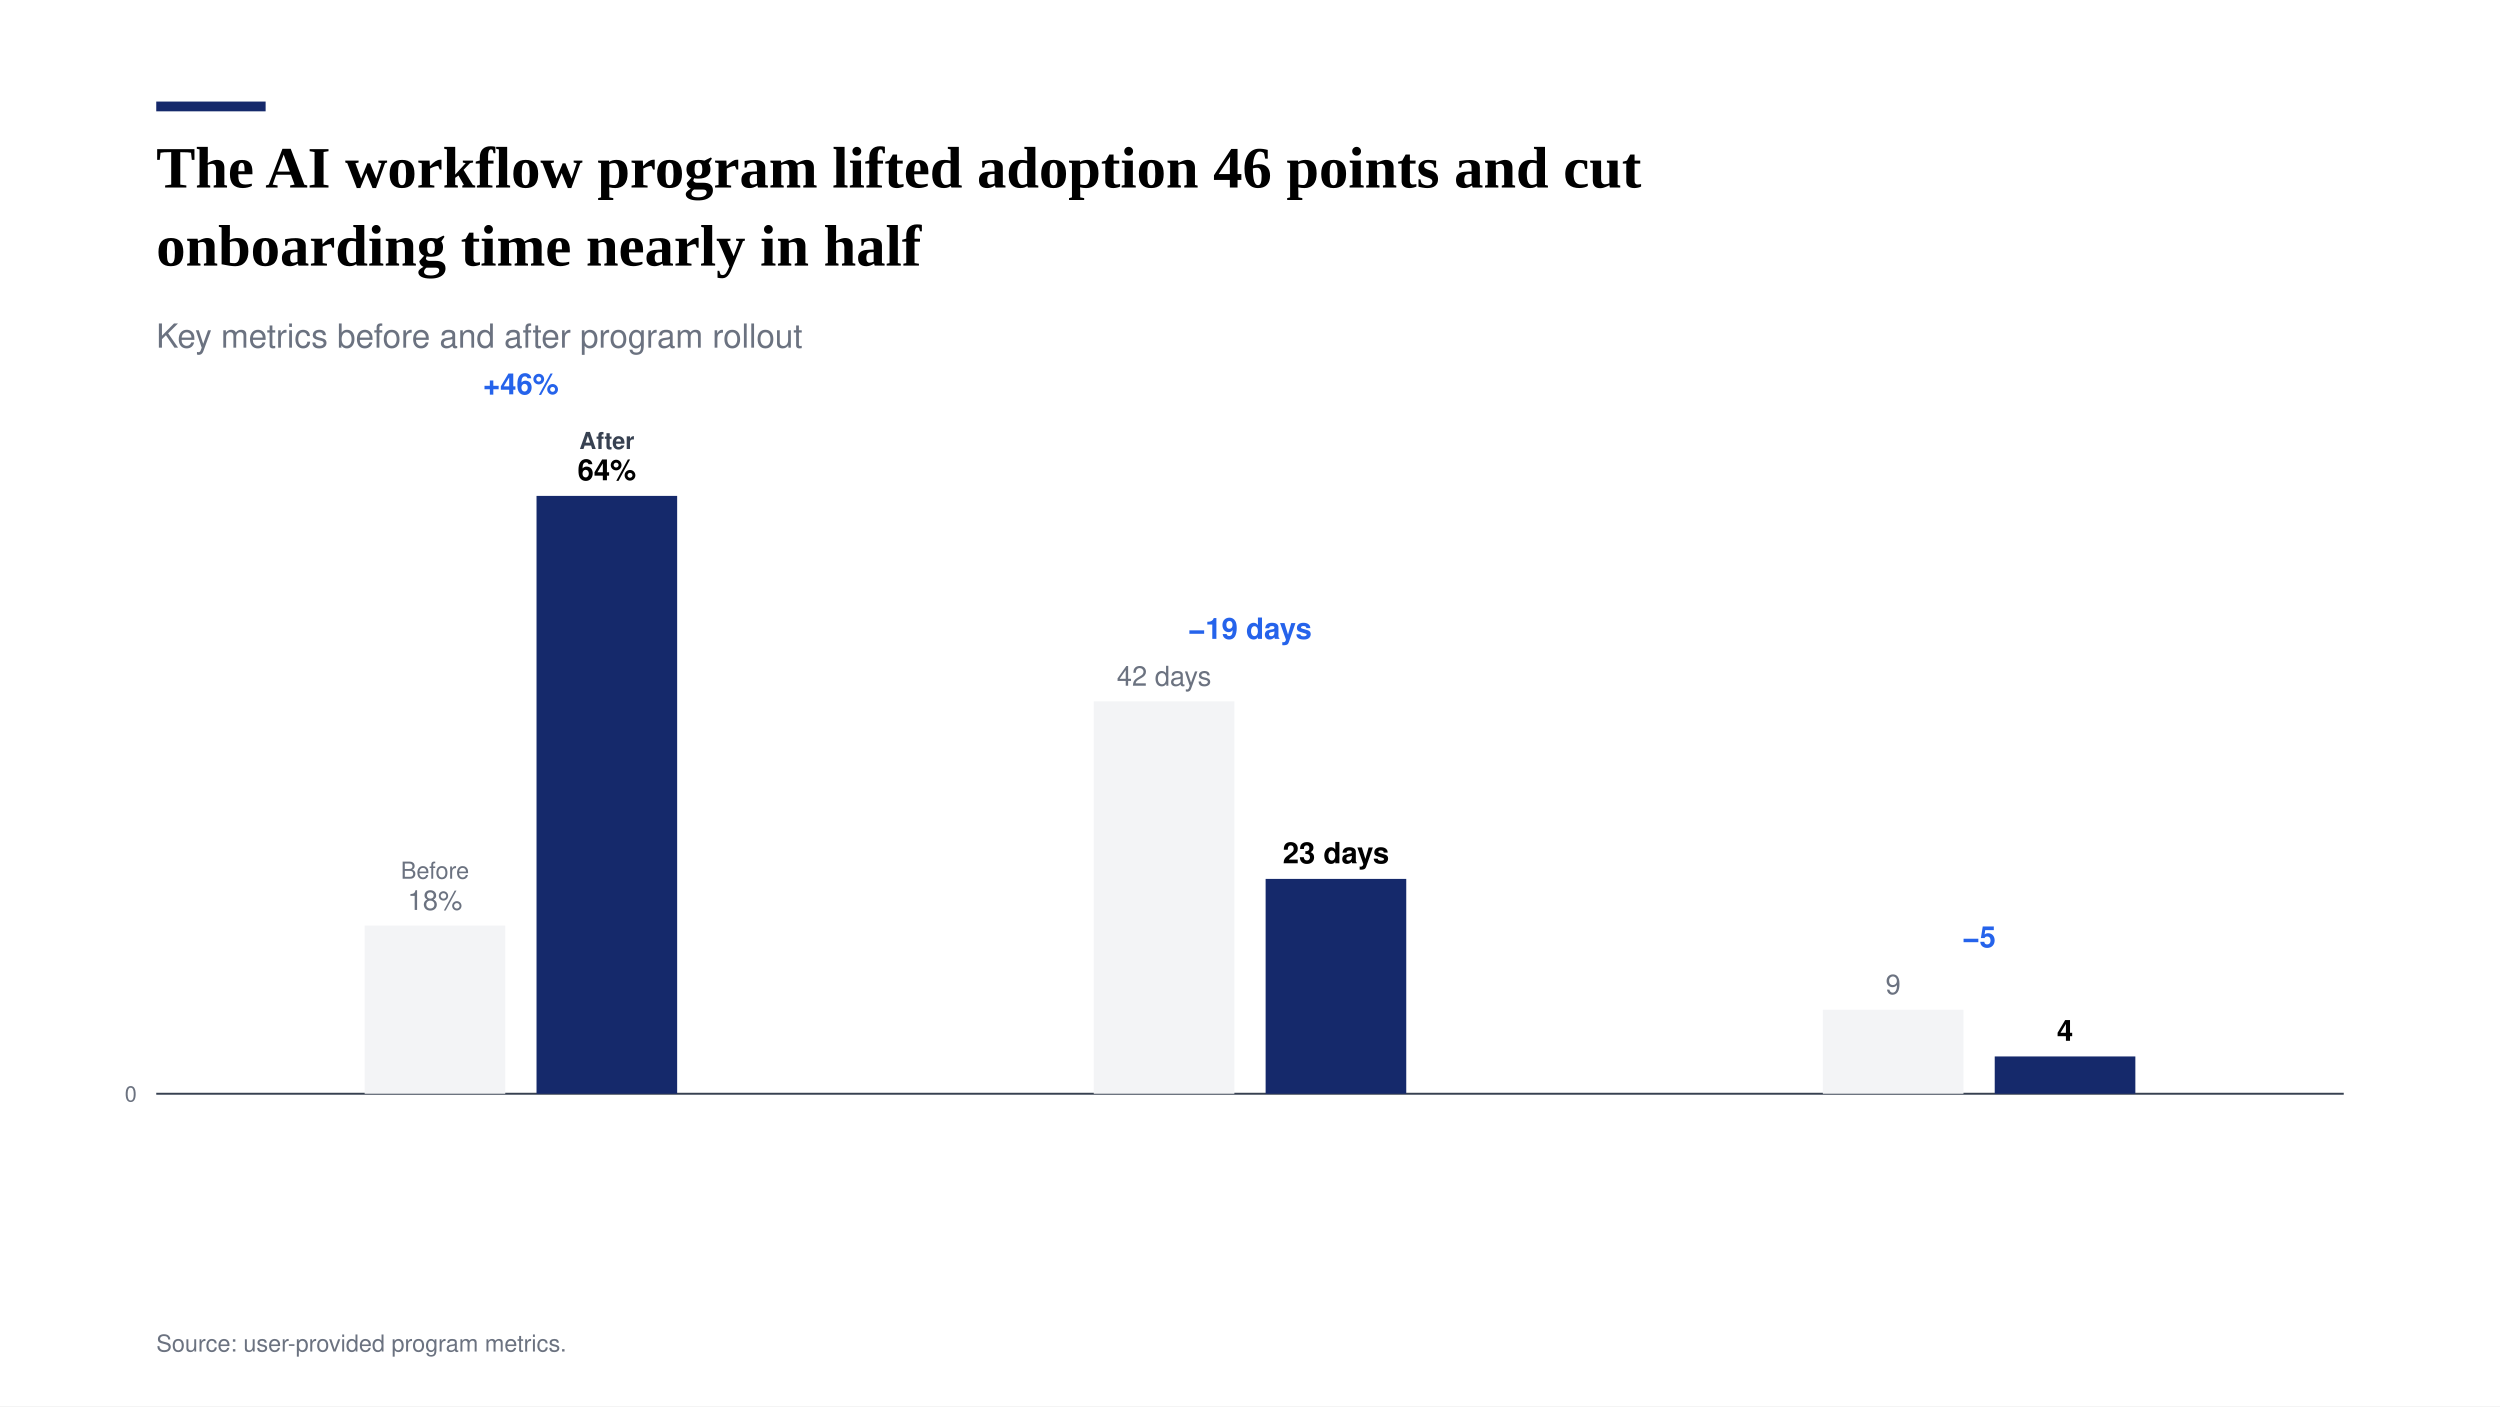
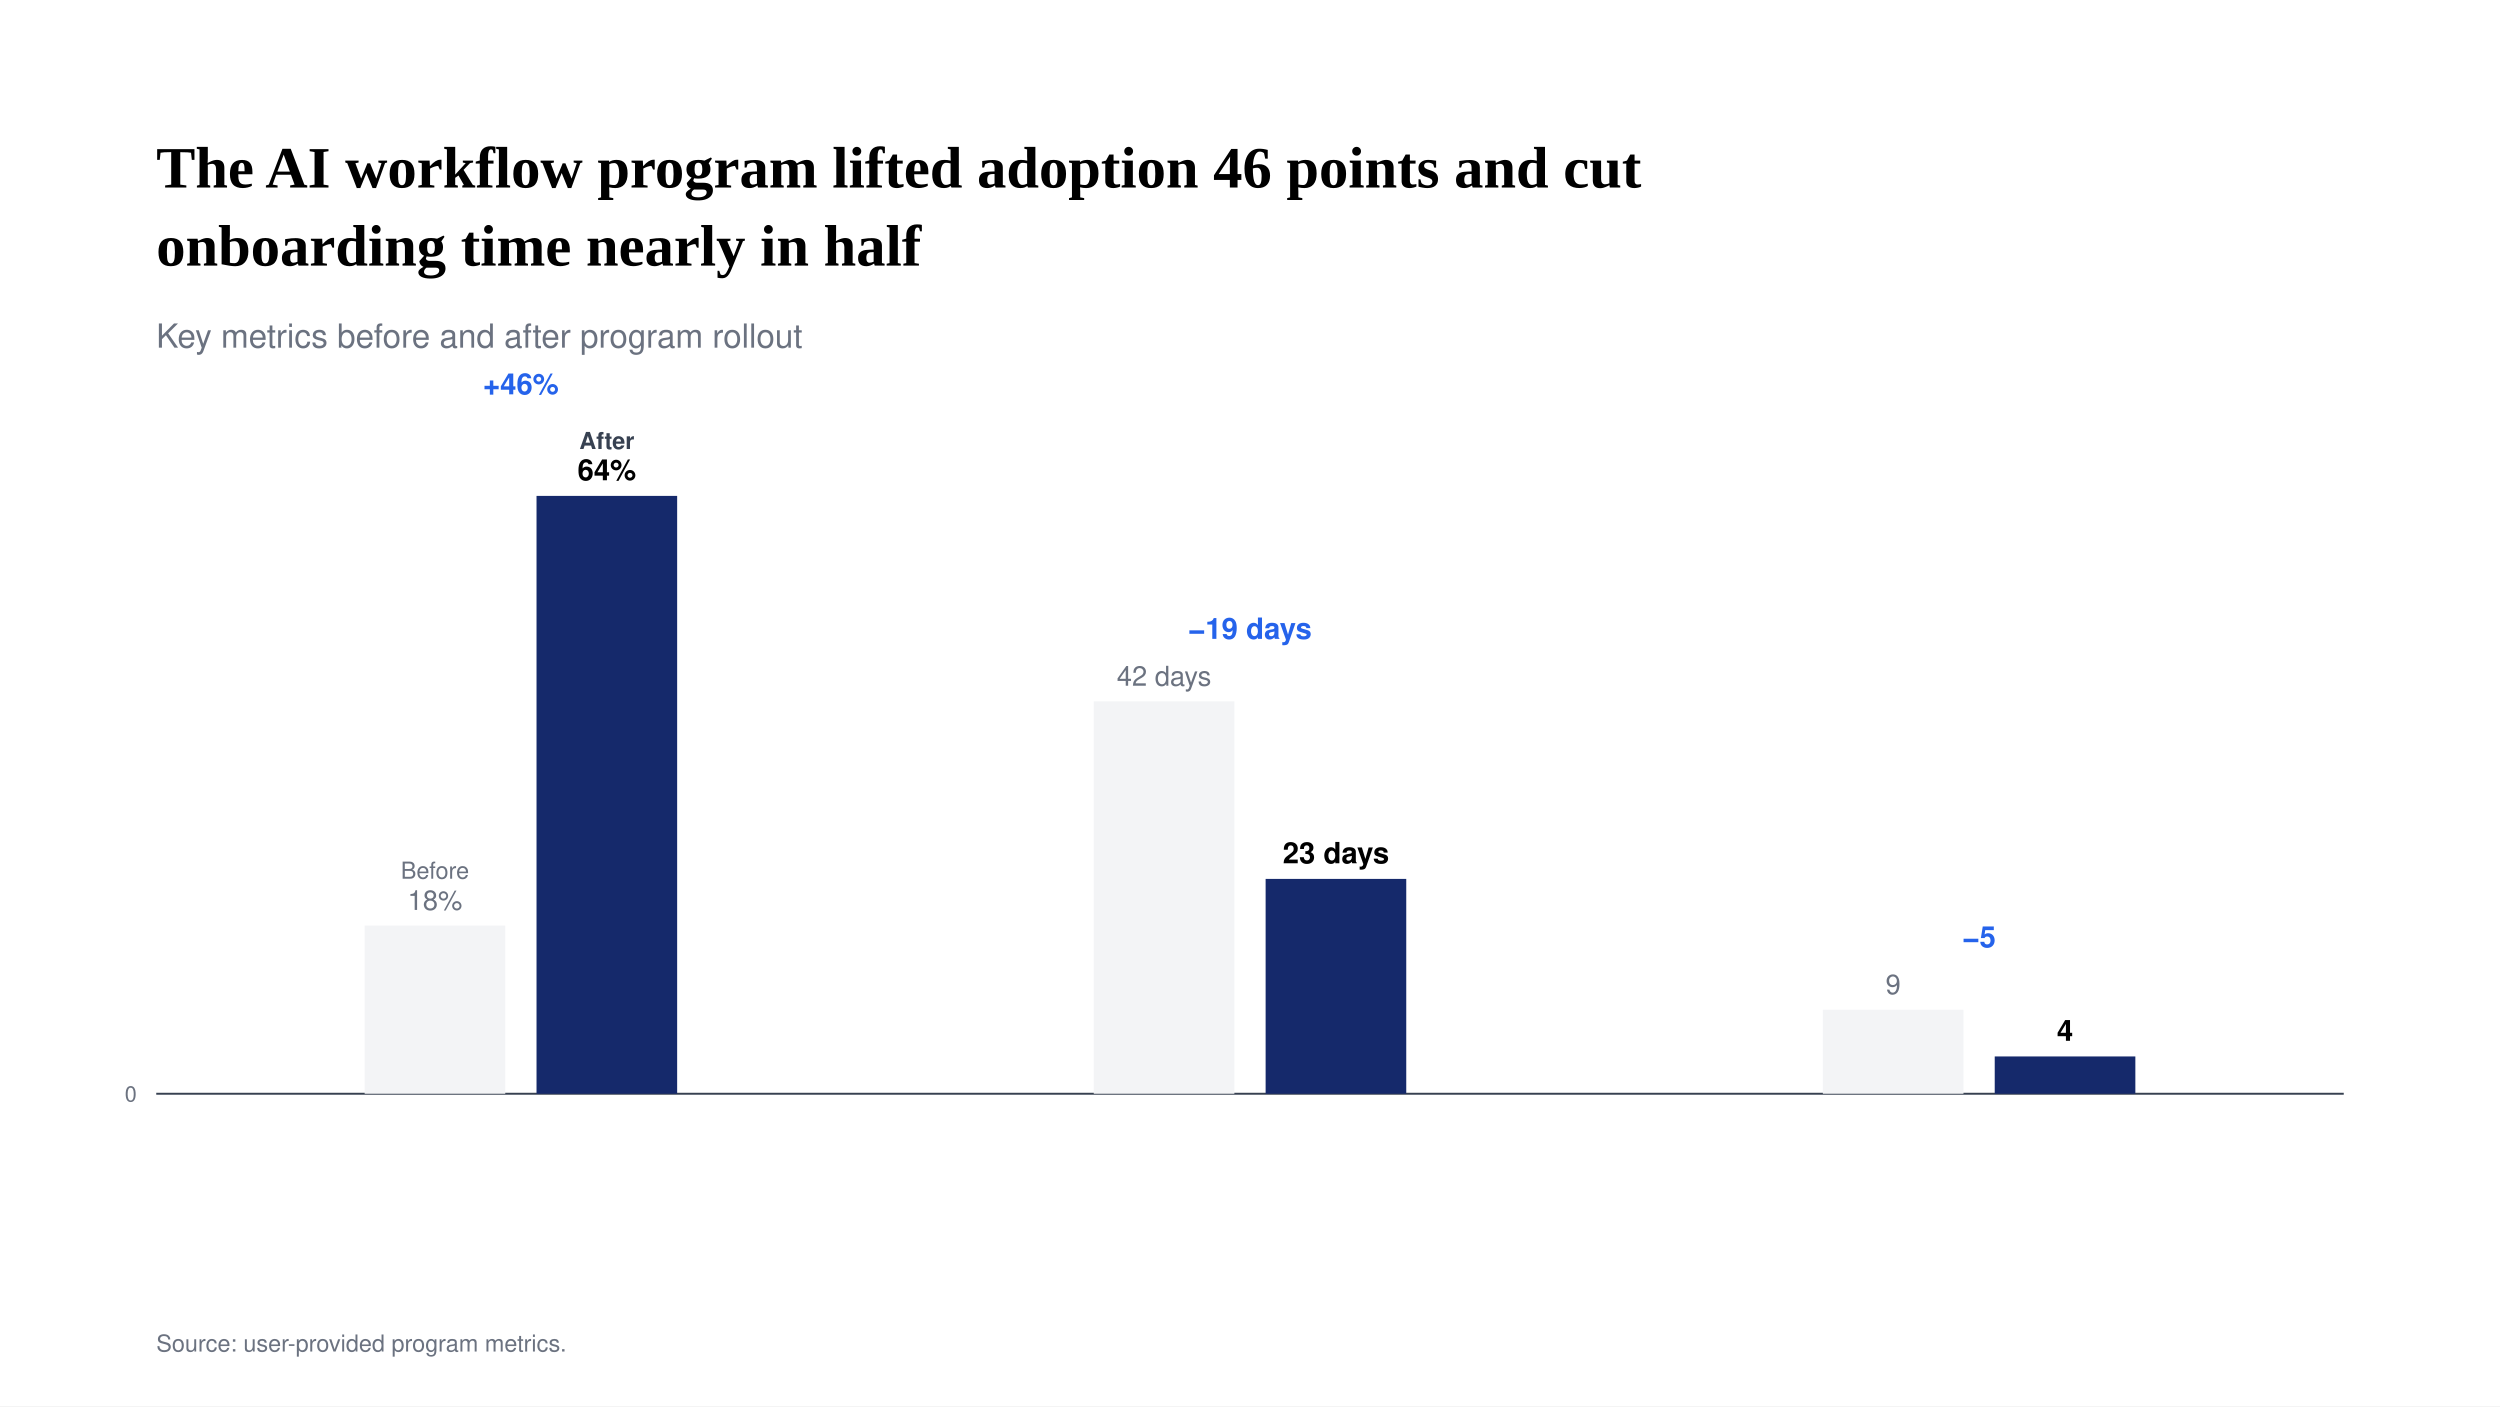
<svg xmlns="http://www.w3.org/2000/svg" viewBox="0 0 1280 720" width="1280" height="720" role="img" aria-label="The AI workflow program lifted adoption 46 points and cut onboarding time nearly in half">
  <rect width="1280" height="720" fill="#FFFFFF" />
-   <rect x="80.0" y="52.0" width="56.0" height="5.0" fill="#15296B" stroke="none" />
  <text x="80.0" y="96.0" font-family="Georgia, 'Times New Roman', 'Hiragino Mincho ProN', 'Yu Mincho', serif" font-size="30" fill="#000000" font-weight="bold" text-anchor="start">The AI workflow program lifted adoption 46 points and cut</text>
  <text x="80.0" y="136.0" font-family="Georgia, 'Times New Roman', 'Hiragino Mincho ProN', 'Yu Mincho', serif" font-size="30" fill="#000000" font-weight="bold" text-anchor="start">onboarding time nearly in half</text>
  <text x="80.0" y="178.0" font-family="'Helvetica Neue', Helvetica, Arial, 'Hiragino Sans', 'Yu Gothic', 'Noto Sans JP', 'Meiryo', sans-serif" font-size="17" fill="#6B7280" font-weight="normal" text-anchor="start">Key metrics before and after program rollout</text>
  <line x1="80.0" y1="560.0" x2="1200.0" y2="560.0" stroke="#374151" />
  <text x="70.0" y="564.0" font-family="'Helvetica Neue', Helvetica, Arial, 'Hiragino Sans', 'Yu Gothic', 'Noto Sans JP', 'Meiryo', sans-serif" font-size="11" fill="#6B7280" font-weight="normal" text-anchor="end">0</text>
  <rect x="186.7" y="473.9" width="72.0" height="86.1" fill="#F3F4F6" stroke="none" />
  <rect x="274.7" y="253.9" width="72.0" height="306.1" fill="#15296B" stroke="none" />
  <text x="222.7" y="465.9" font-family="'Helvetica Neue', Helvetica, Arial, 'Hiragino Sans', 'Yu Gothic', 'Noto Sans JP', 'Meiryo', sans-serif" font-size="14" fill="#6B7280" font-weight="normal" text-anchor="middle">18%</text>
  <text x="310.7" y="245.9" font-family="'Helvetica Neue', Helvetica, Arial, 'Hiragino Sans', 'Yu Gothic', 'Noto Sans JP', 'Meiryo', sans-serif" font-size="15" fill="#000000" font-weight="bold" text-anchor="middle">64%</text>
  <text x="266.7" y="201.9" font-family="'Helvetica Neue', Helvetica, Arial, 'Hiragino Sans', 'Yu Gothic', 'Noto Sans JP', 'Meiryo', sans-serif" font-size="15" fill="#2563EB" font-weight="bold" text-anchor="middle">+46%</text>
  <text x="222.7" y="449.9" font-family="'Helvetica Neue', Helvetica, Arial, 'Hiragino Sans', 'Yu Gothic', 'Noto Sans JP', 'Meiryo', sans-serif" font-size="12" fill="#6B7280" font-weight="normal" text-anchor="middle">Before</text>
  <text x="310.7" y="229.9" font-family="'Helvetica Neue', Helvetica, Arial, 'Hiragino Sans', 'Yu Gothic', 'Noto Sans JP', 'Meiryo', sans-serif" font-size="12" fill="#374151" font-weight="600" text-anchor="middle">After</text>
  <text x="266.7" y="584.0" font-family="'Helvetica Neue', Helvetica, Arial, 'Hiragino Sans', 'Yu Gothic', 'Noto Sans JP', 'Meiryo', sans-serif" font-size="14" fill="#374151" font-weight="normal" text-anchor="middle" />
  <rect x="560.0" y="359.1" width="72.0" height="200.9" fill="#F3F4F6" stroke="none" />
  <rect x="648.0" y="450.0" width="72.0" height="110.0" fill="#15296B" stroke="none" />
  <text x="596.0" y="351.1" font-family="'Helvetica Neue', Helvetica, Arial, 'Hiragino Sans', 'Yu Gothic', 'Noto Sans JP', 'Meiryo', sans-serif" font-size="14" fill="#6B7280" font-weight="normal" text-anchor="middle">42 days</text>
  <text x="684.0" y="442.0" font-family="'Helvetica Neue', Helvetica, Arial, 'Hiragino Sans', 'Yu Gothic', 'Noto Sans JP', 'Meiryo', sans-serif" font-size="15" fill="#000000" font-weight="bold" text-anchor="middle">23 days</text>
  <text x="640.0" y="327.1" font-family="'Helvetica Neue', Helvetica, Arial, 'Hiragino Sans', 'Yu Gothic', 'Noto Sans JP', 'Meiryo', sans-serif" font-size="15" fill="#2563EB" font-weight="bold" text-anchor="middle">−19 days</text>
  <text x="640.0" y="584.0" font-family="'Helvetica Neue', Helvetica, Arial, 'Hiragino Sans', 'Yu Gothic', 'Noto Sans JP', 'Meiryo', sans-serif" font-size="14" fill="#374151" font-weight="normal" text-anchor="middle" />
  <rect x="933.3" y="517.0" width="72.0" height="43.0" fill="#F3F4F6" stroke="none" />
  <rect x="1021.3" y="540.9" width="72.0" height="19.1" fill="#15296B" stroke="none" />
  <text x="969.3" y="509.0" font-family="'Helvetica Neue', Helvetica, Arial, 'Hiragino Sans', 'Yu Gothic', 'Noto Sans JP', 'Meiryo', sans-serif" font-size="14" fill="#6B7280" font-weight="normal" text-anchor="middle">9</text>
  <text x="1057.3" y="532.9" font-family="'Helvetica Neue', Helvetica, Arial, 'Hiragino Sans', 'Yu Gothic', 'Noto Sans JP', 'Meiryo', sans-serif" font-size="15" fill="#000000" font-weight="bold" text-anchor="middle">4</text>
  <text x="1013.3" y="485.0" font-family="'Helvetica Neue', Helvetica, Arial, 'Hiragino Sans', 'Yu Gothic', 'Noto Sans JP', 'Meiryo', sans-serif" font-size="15" fill="#2563EB" font-weight="bold" text-anchor="middle">−5</text>
  <text x="1013.3" y="584.0" font-family="'Helvetica Neue', Helvetica, Arial, 'Hiragino Sans', 'Yu Gothic', 'Noto Sans JP', 'Meiryo', sans-serif" font-size="14" fill="#374151" font-weight="normal" text-anchor="middle" />
  <text x="80.0" y="630.0" font-family="'Helvetica Neue', Helvetica, Arial, 'Hiragino Sans', 'Yu Gothic', 'Noto Sans JP', 'Meiryo', sans-serif" font-size="16" fill="#15296B" font-weight="600" text-anchor="start" />
  <text x="80.0" y="692.0" font-family="'Helvetica Neue', Helvetica, Arial, 'Hiragino Sans', 'Yu Gothic', 'Noto Sans JP', 'Meiryo', sans-serif" font-size="12" fill="#6B7280" font-weight="normal" text-anchor="start">Source: user-provided program metrics.</text>
</svg>
